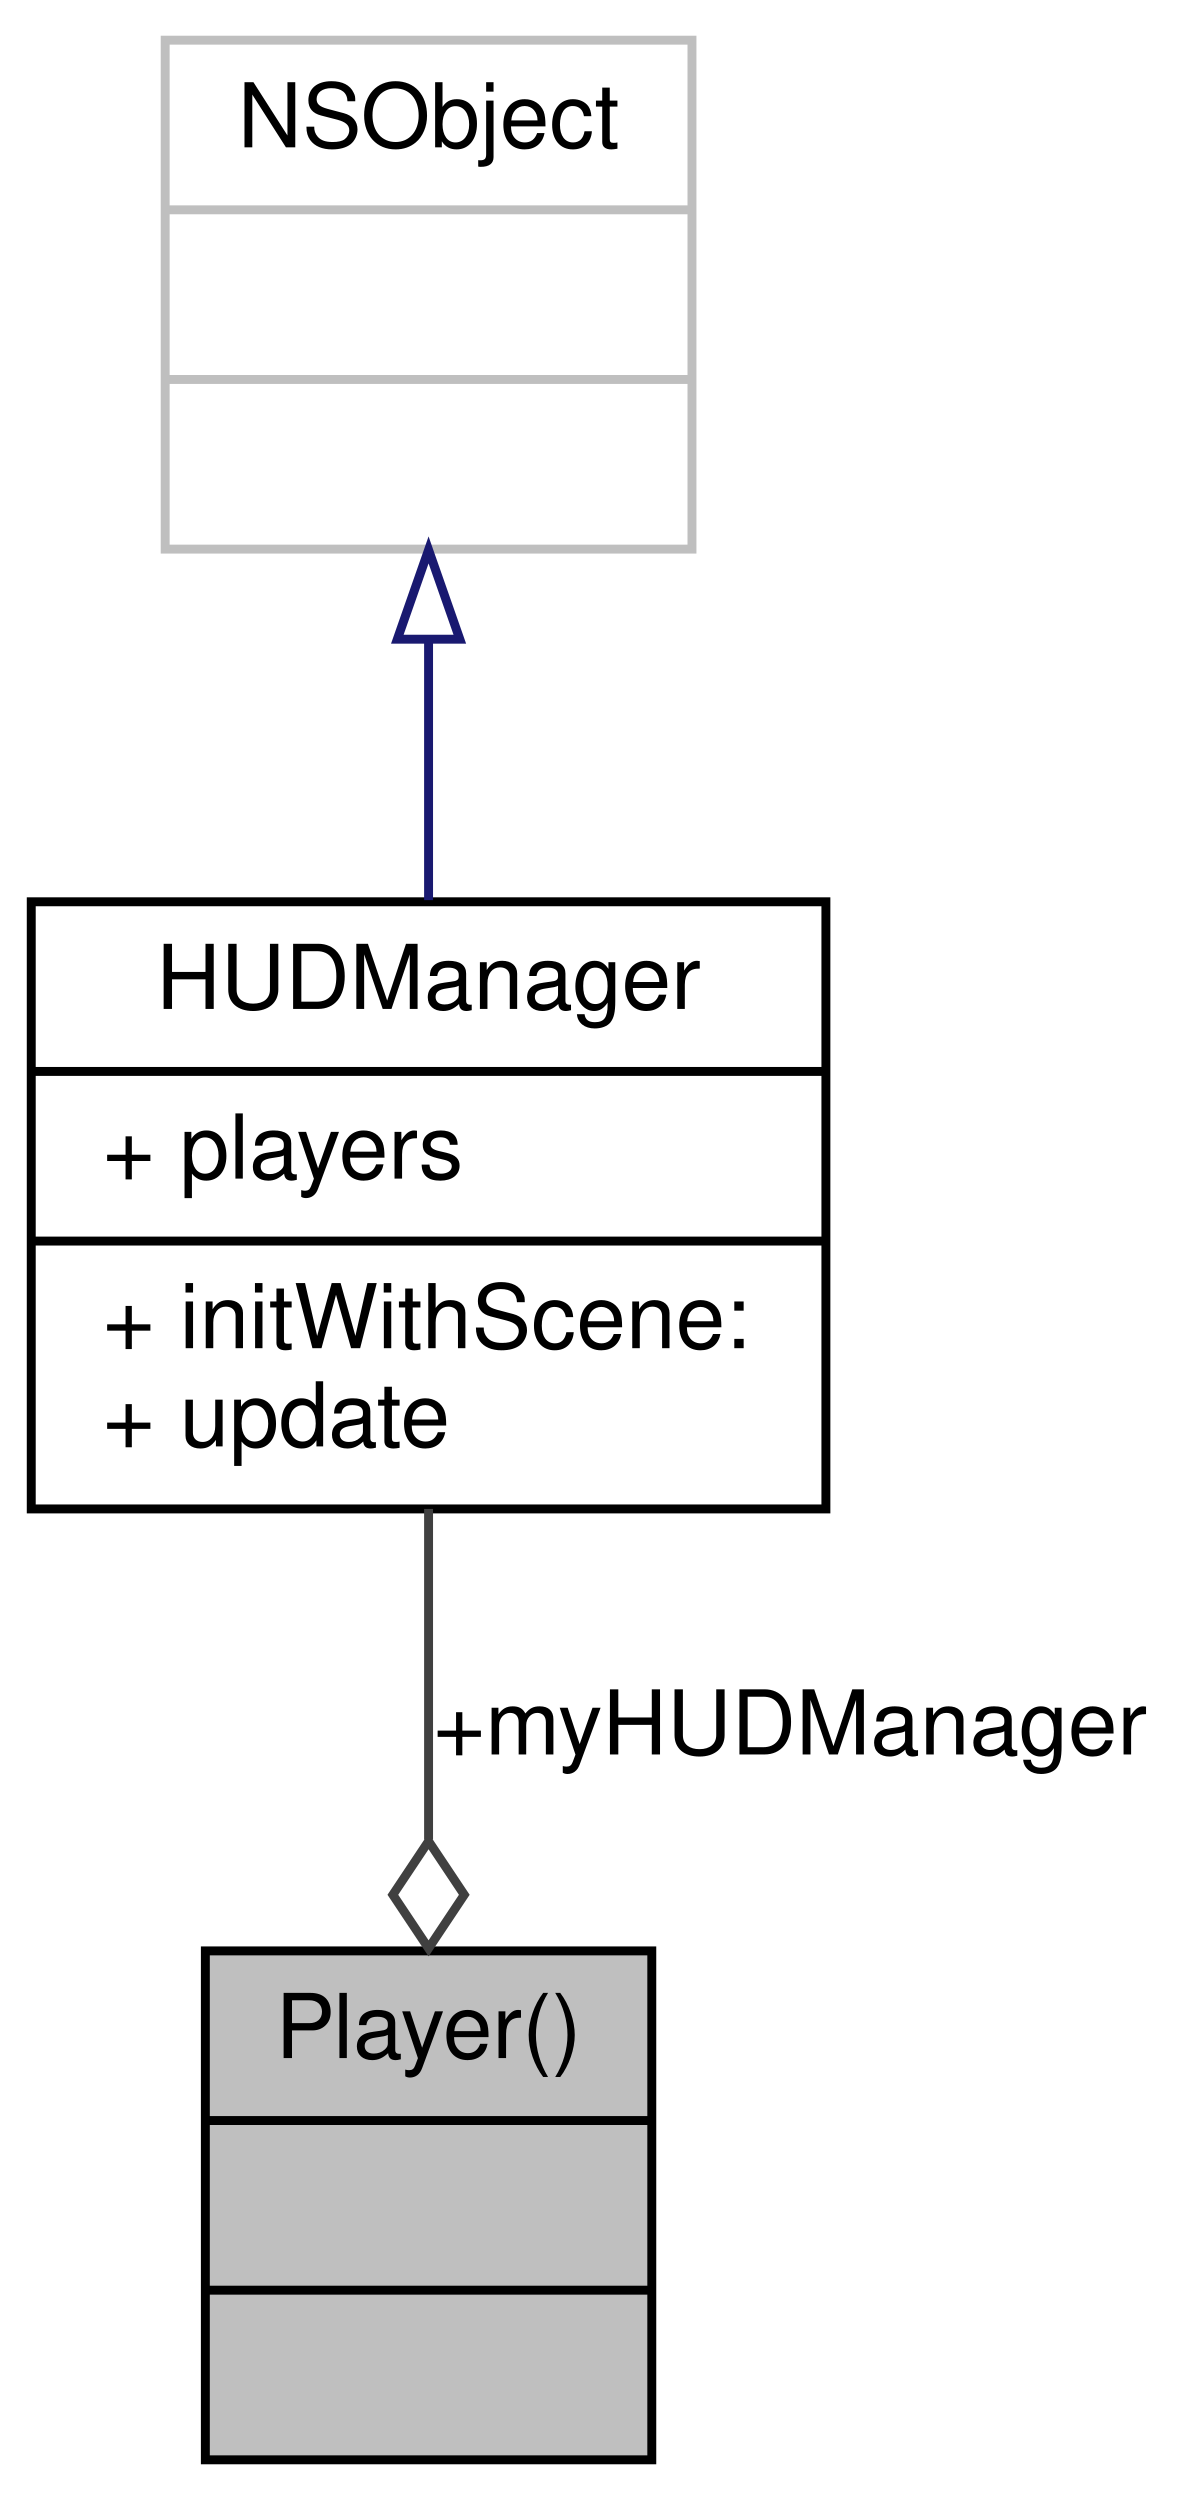
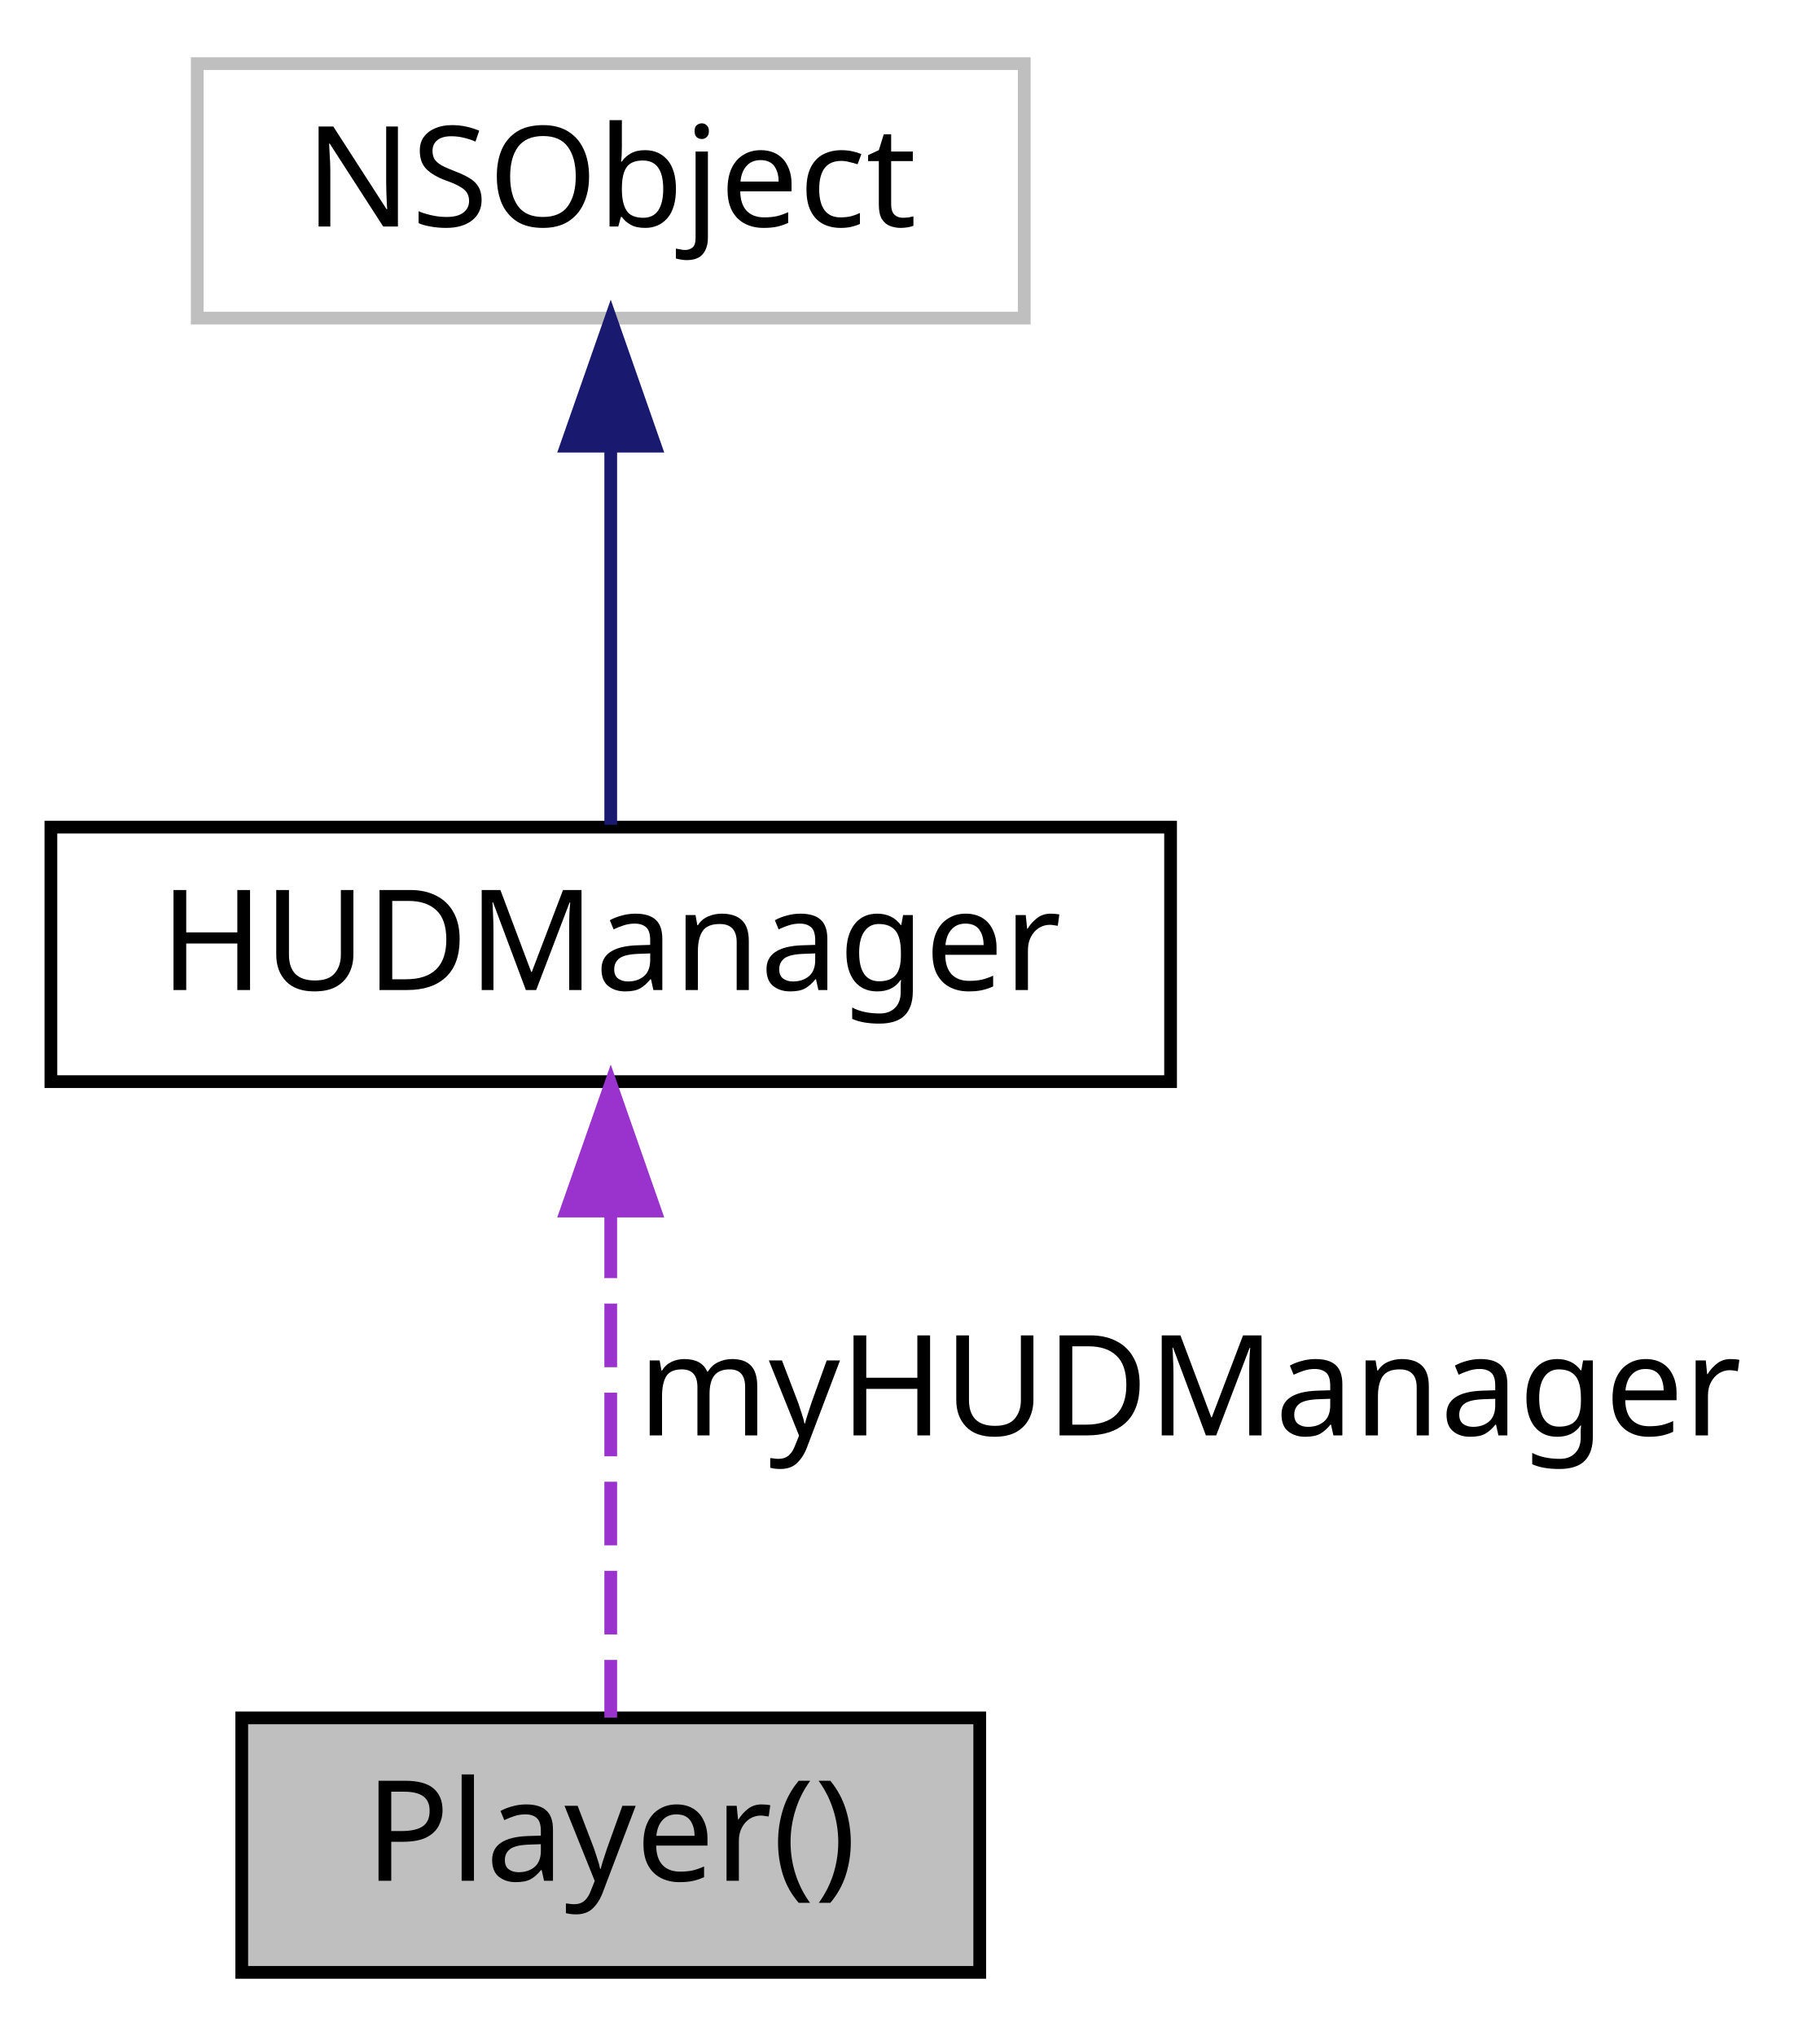
- <svg xmlns="http://www.w3.org/2000/svg" xmlns:xlink="http://www.w3.org/1999/xlink" width="133pt" height="280pt" viewBox="0.00 0.00 133.00 280.00">
-   <g id="graph0" class="graph" transform="scale(1 1) rotate(0) translate(4 276)">
-     <polygon fill="white" stroke="white" points="-4,4 -4,-276 129,-276 129,4 -4,4" />
+ <svg xmlns="http://www.w3.org/2000/svg" xmlns:xlink="http://www.w3.org/1999/xlink" width="143pt" height="160pt" viewBox="0.00 0.00 143.00 160.00">
+   <g id="graph0" class="graph" transform="scale(1 1) rotate(0) translate(4 156)">
+     <polygon fill="white" stroke="white" points="-4,4 -4,-156 139,-156 139,4 -4,4" />
    <g id="node1" class="node">
-       <polygon fill="#bfbfbf" stroke="black" points="19,-0.5 19,-57.5 69,-57.5 69,-0.5 19,-0.5" />
-       <text text-anchor="middle" x="44" y="-45.5" font-family="Helvetica,sans-Serif" font-size="10.00">Player()</text>
-       <polyline fill="none" stroke="black" points="19,-38.5 69,-38.5 " />
-       <text text-anchor="middle" x="44" y="-26.5" font-family="Helvetica,sans-Serif" font-size="10.00"> </text>
-       <polyline fill="none" stroke="black" points="19,-19.5 69,-19.5 " />
-       <text text-anchor="middle" x="44" y="-7.5" font-family="Helvetica,sans-Serif" font-size="10.00"> </text>
+       <polygon fill="#bfbfbf" stroke="black" points="15,-1 15,-21 73,-21 73,-1 15,-1" />
+       <text text-anchor="middle" x="44" y="-8.2" font-family="Segoe UI Semibold" font-size="11.00">Player()</text>
    </g>
    <g id="node2" class="node">
      <g id="a_node2">
        <a xlink:href="interface_h_u_d_manager.html" target="_top" xlink:title="Displays information for the player. ">
-           <polygon fill="white" stroke="black" points="-0.5,-107 -0.5,-175 88.5,-175 88.5,-107 -0.5,-107" />
-           <text text-anchor="middle" x="44" y="-163" font-family="Helvetica,sans-Serif" font-size="10.00">HUDManager</text>
-           <polyline fill="none" stroke="black" points="-0.5,-156 88.5,-156 " />
-           <text text-anchor="start" x="7.5" y="-144" font-family="Helvetica,sans-Serif" font-size="10.00">+ players</text>
-           <polyline fill="none" stroke="black" points="-0.5,-137 88.5,-137 " />
-           <text text-anchor="start" x="7.5" y="-125" font-family="Helvetica,sans-Serif" font-size="10.00">+ initWithScene:</text>
-           <text text-anchor="start" x="7.5" y="-114" font-family="Helvetica,sans-Serif" font-size="10.00">+ update</text>
+           <polygon fill="white" stroke="black" points="0,-71 0,-91 88,-91 88,-71 0,-71" />
+           <text text-anchor="middle" x="44" y="-78.2" font-family="Segoe UI Semibold" font-size="11.00">HUDManager</text>
        </a>
      </g>
    </g>
    <g id="edge1" class="edge">
-       <path fill="none" stroke="#404040" d="M44,-106.996C44,-95.348 44,-82.124 44,-69.963" />
-       <polygon fill="none" stroke="#404040" points="44,-69.784 40,-63.784 44,-57.784 48,-63.784 44,-69.784" />
-       <text text-anchor="middle" x="84.5" y="-79.5" font-family="Helvetica,sans-Serif" font-size="10.00"> +myHUDManager</text>
+       <path fill="none" stroke="#9a32cd" stroke-dasharray="5,2" d="M44,-60.557C44,-47.557 44,-31.057 44,-21.026" />
+       <polygon fill="#9a32cd" stroke="#9a32cd" points="40.5,-60.829 44,-70.829 47.5,-60.829 40.5,-60.829" />
+       <text text-anchor="middle" x="89.5" y="-43.2" font-family="Segoe UI Semibold" font-size="11.00"> myHUDManager</text>
    </g>
    <g id="node3" class="node">
-       <polygon fill="white" stroke="#bfbfbf" points="14.5,-214.5 14.5,-271.5 73.5,-271.5 73.5,-214.5 14.5,-214.5" />
-       <text text-anchor="middle" x="44" y="-259.5" font-family="Helvetica,sans-Serif" font-size="10.00">NSObject</text>
-       <polyline fill="none" stroke="#bfbfbf" points="14.5,-252.5 73.5,-252.5 " />
-       <text text-anchor="middle" x="44" y="-240.5" font-family="Helvetica,sans-Serif" font-size="10.00"> </text>
-       <polyline fill="none" stroke="#bfbfbf" points="14.5,-233.5 73.5,-233.5 " />
-       <text text-anchor="middle" x="44" y="-221.5" font-family="Helvetica,sans-Serif" font-size="10.00"> </text>
+       <polygon fill="white" stroke="#bfbfbf" points="11.5,-131 11.5,-151 76.5,-151 76.5,-131 11.5,-131" />
+       <text text-anchor="middle" x="44" y="-138.2" font-family="Segoe UI Semibold" font-size="11.00">NSObject</text>
    </g>
    <g id="edge2" class="edge">
-       <path fill="none" stroke="midnightblue" d="M44,-204.337C44,-194.755 44,-184.528 44,-175.187" />
-       <polygon fill="none" stroke="midnightblue" points="40.5,-204.41 44,-214.41 47.5,-204.41 40.5,-204.41" />
+       <path fill="none" stroke="midnightblue" d="M44,-120.731C44,-110.781 44,-99.102 44,-91.19" />
+       <polygon fill="midnightblue" stroke="midnightblue" points="40.5,-120.937 44,-130.938 47.5,-120.938 40.5,-120.937" />
    </g>
  </g>
</svg>
